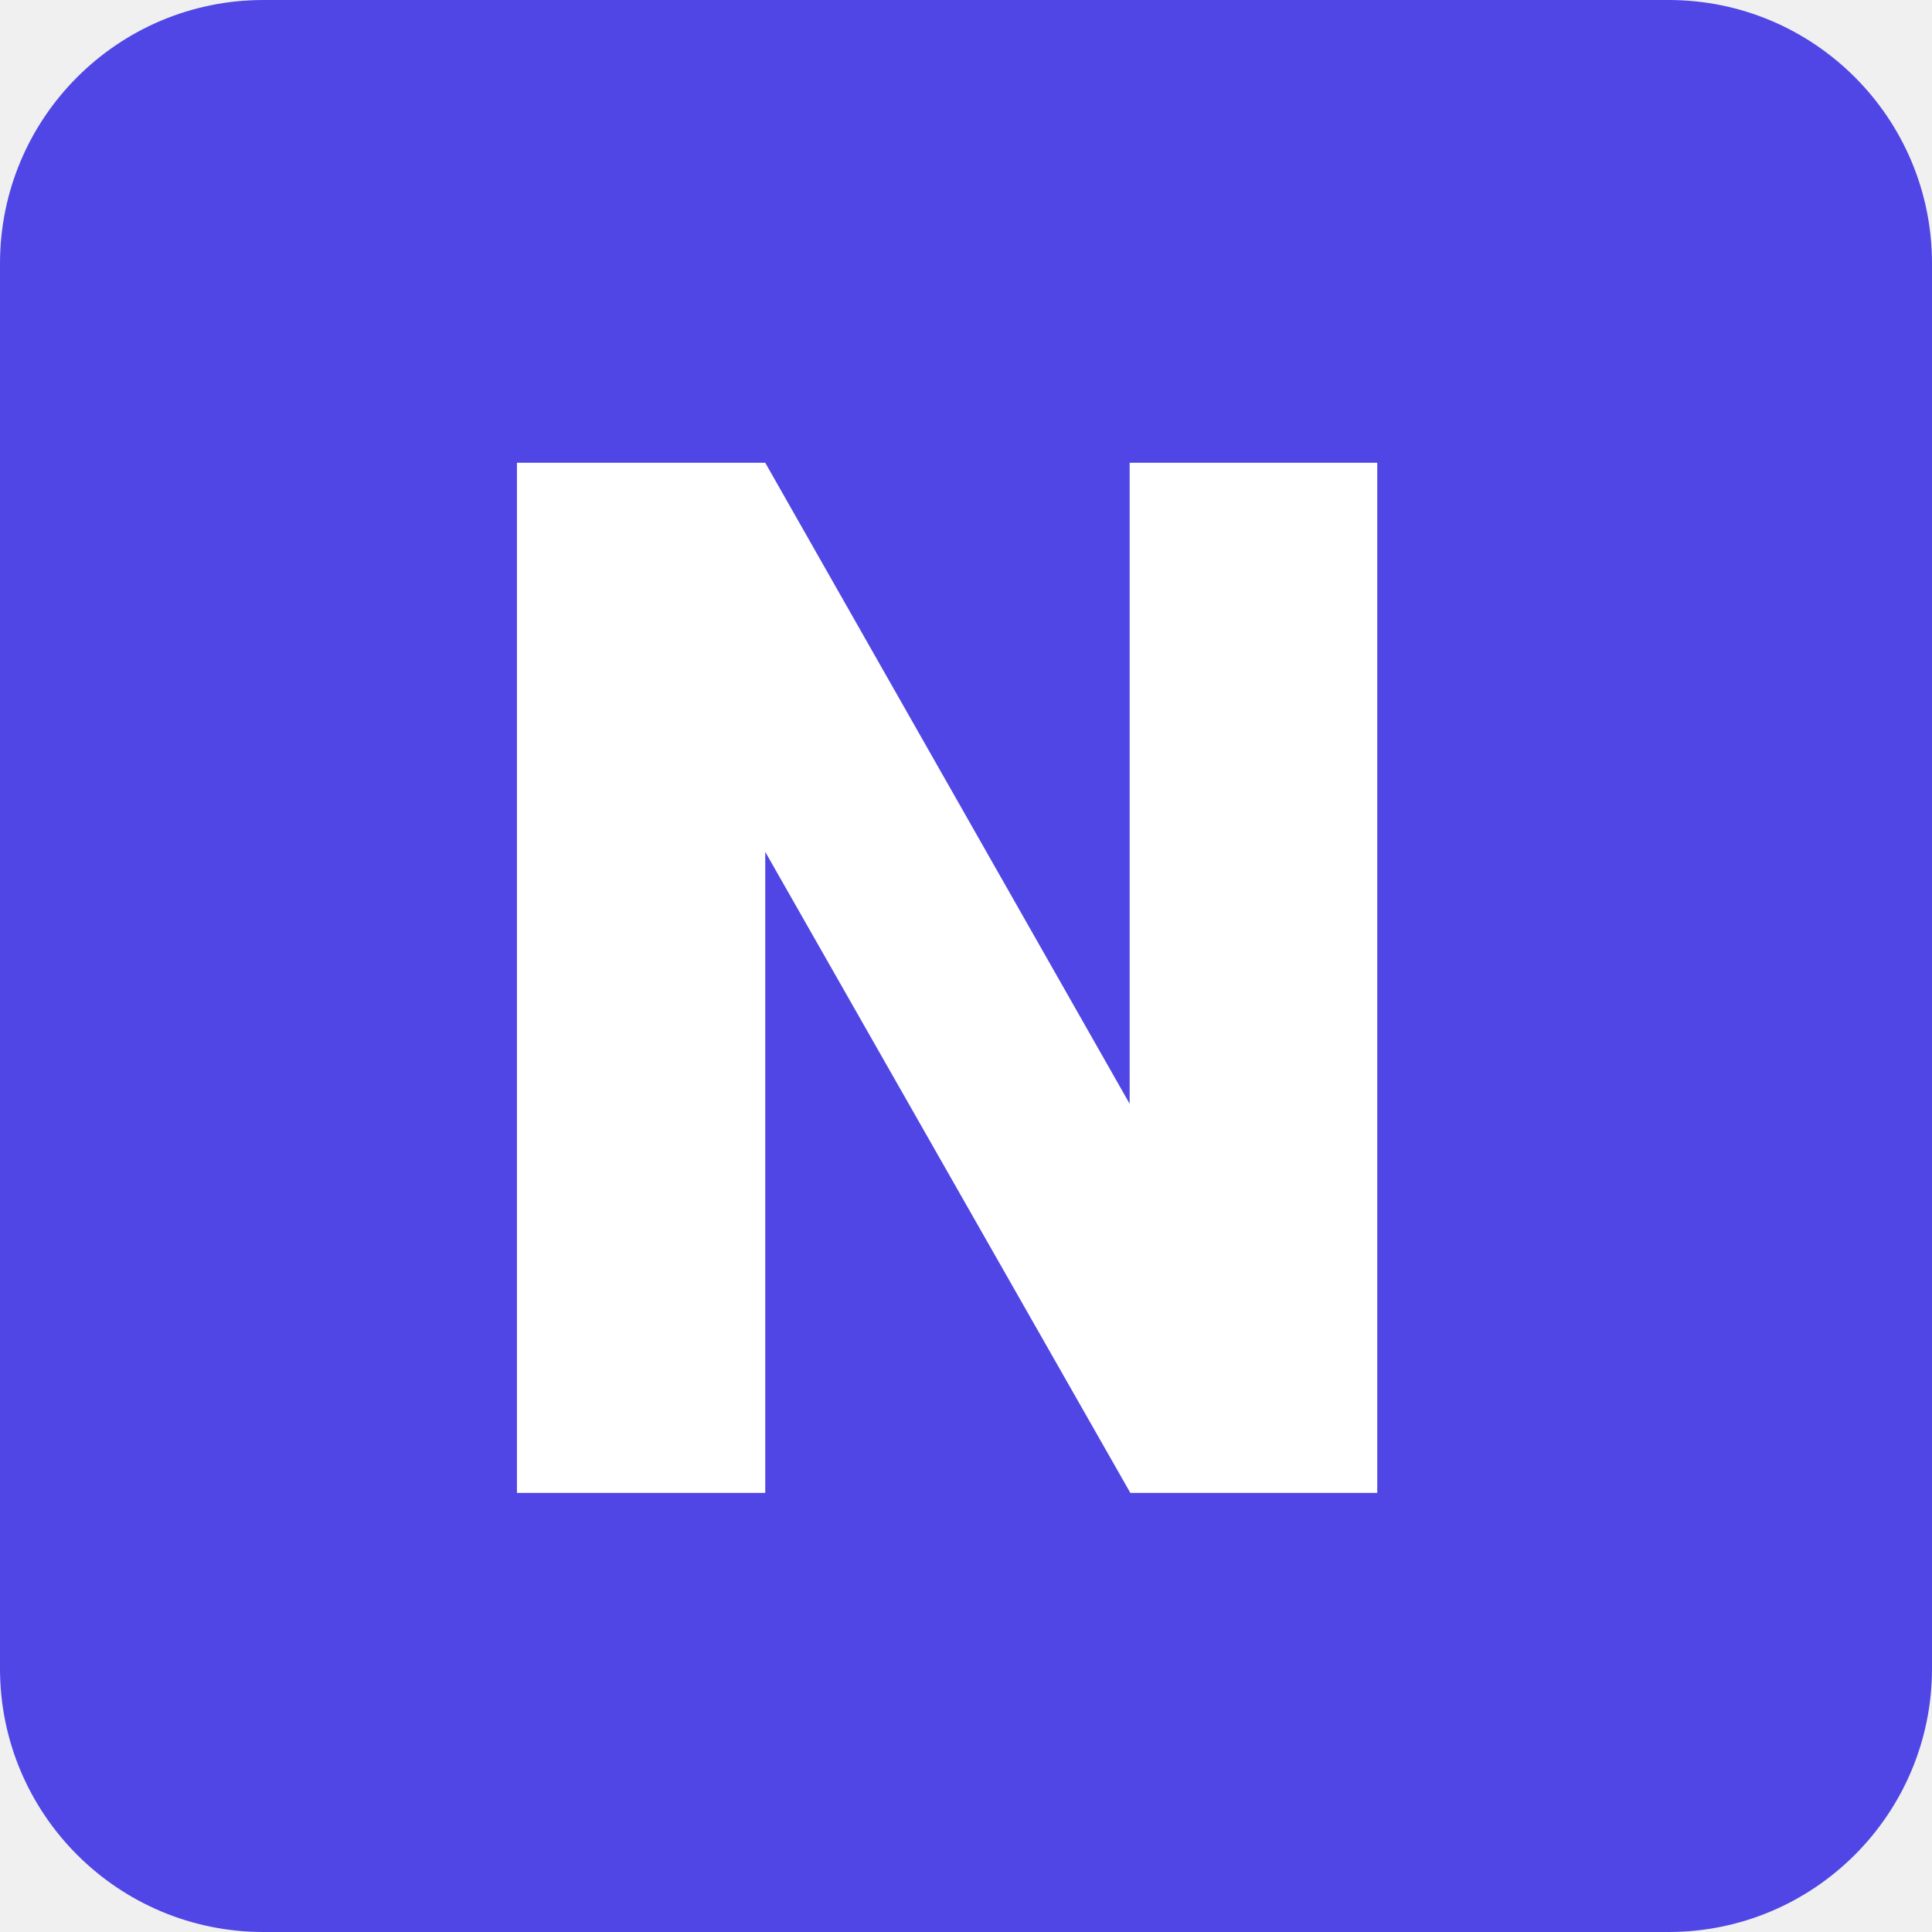
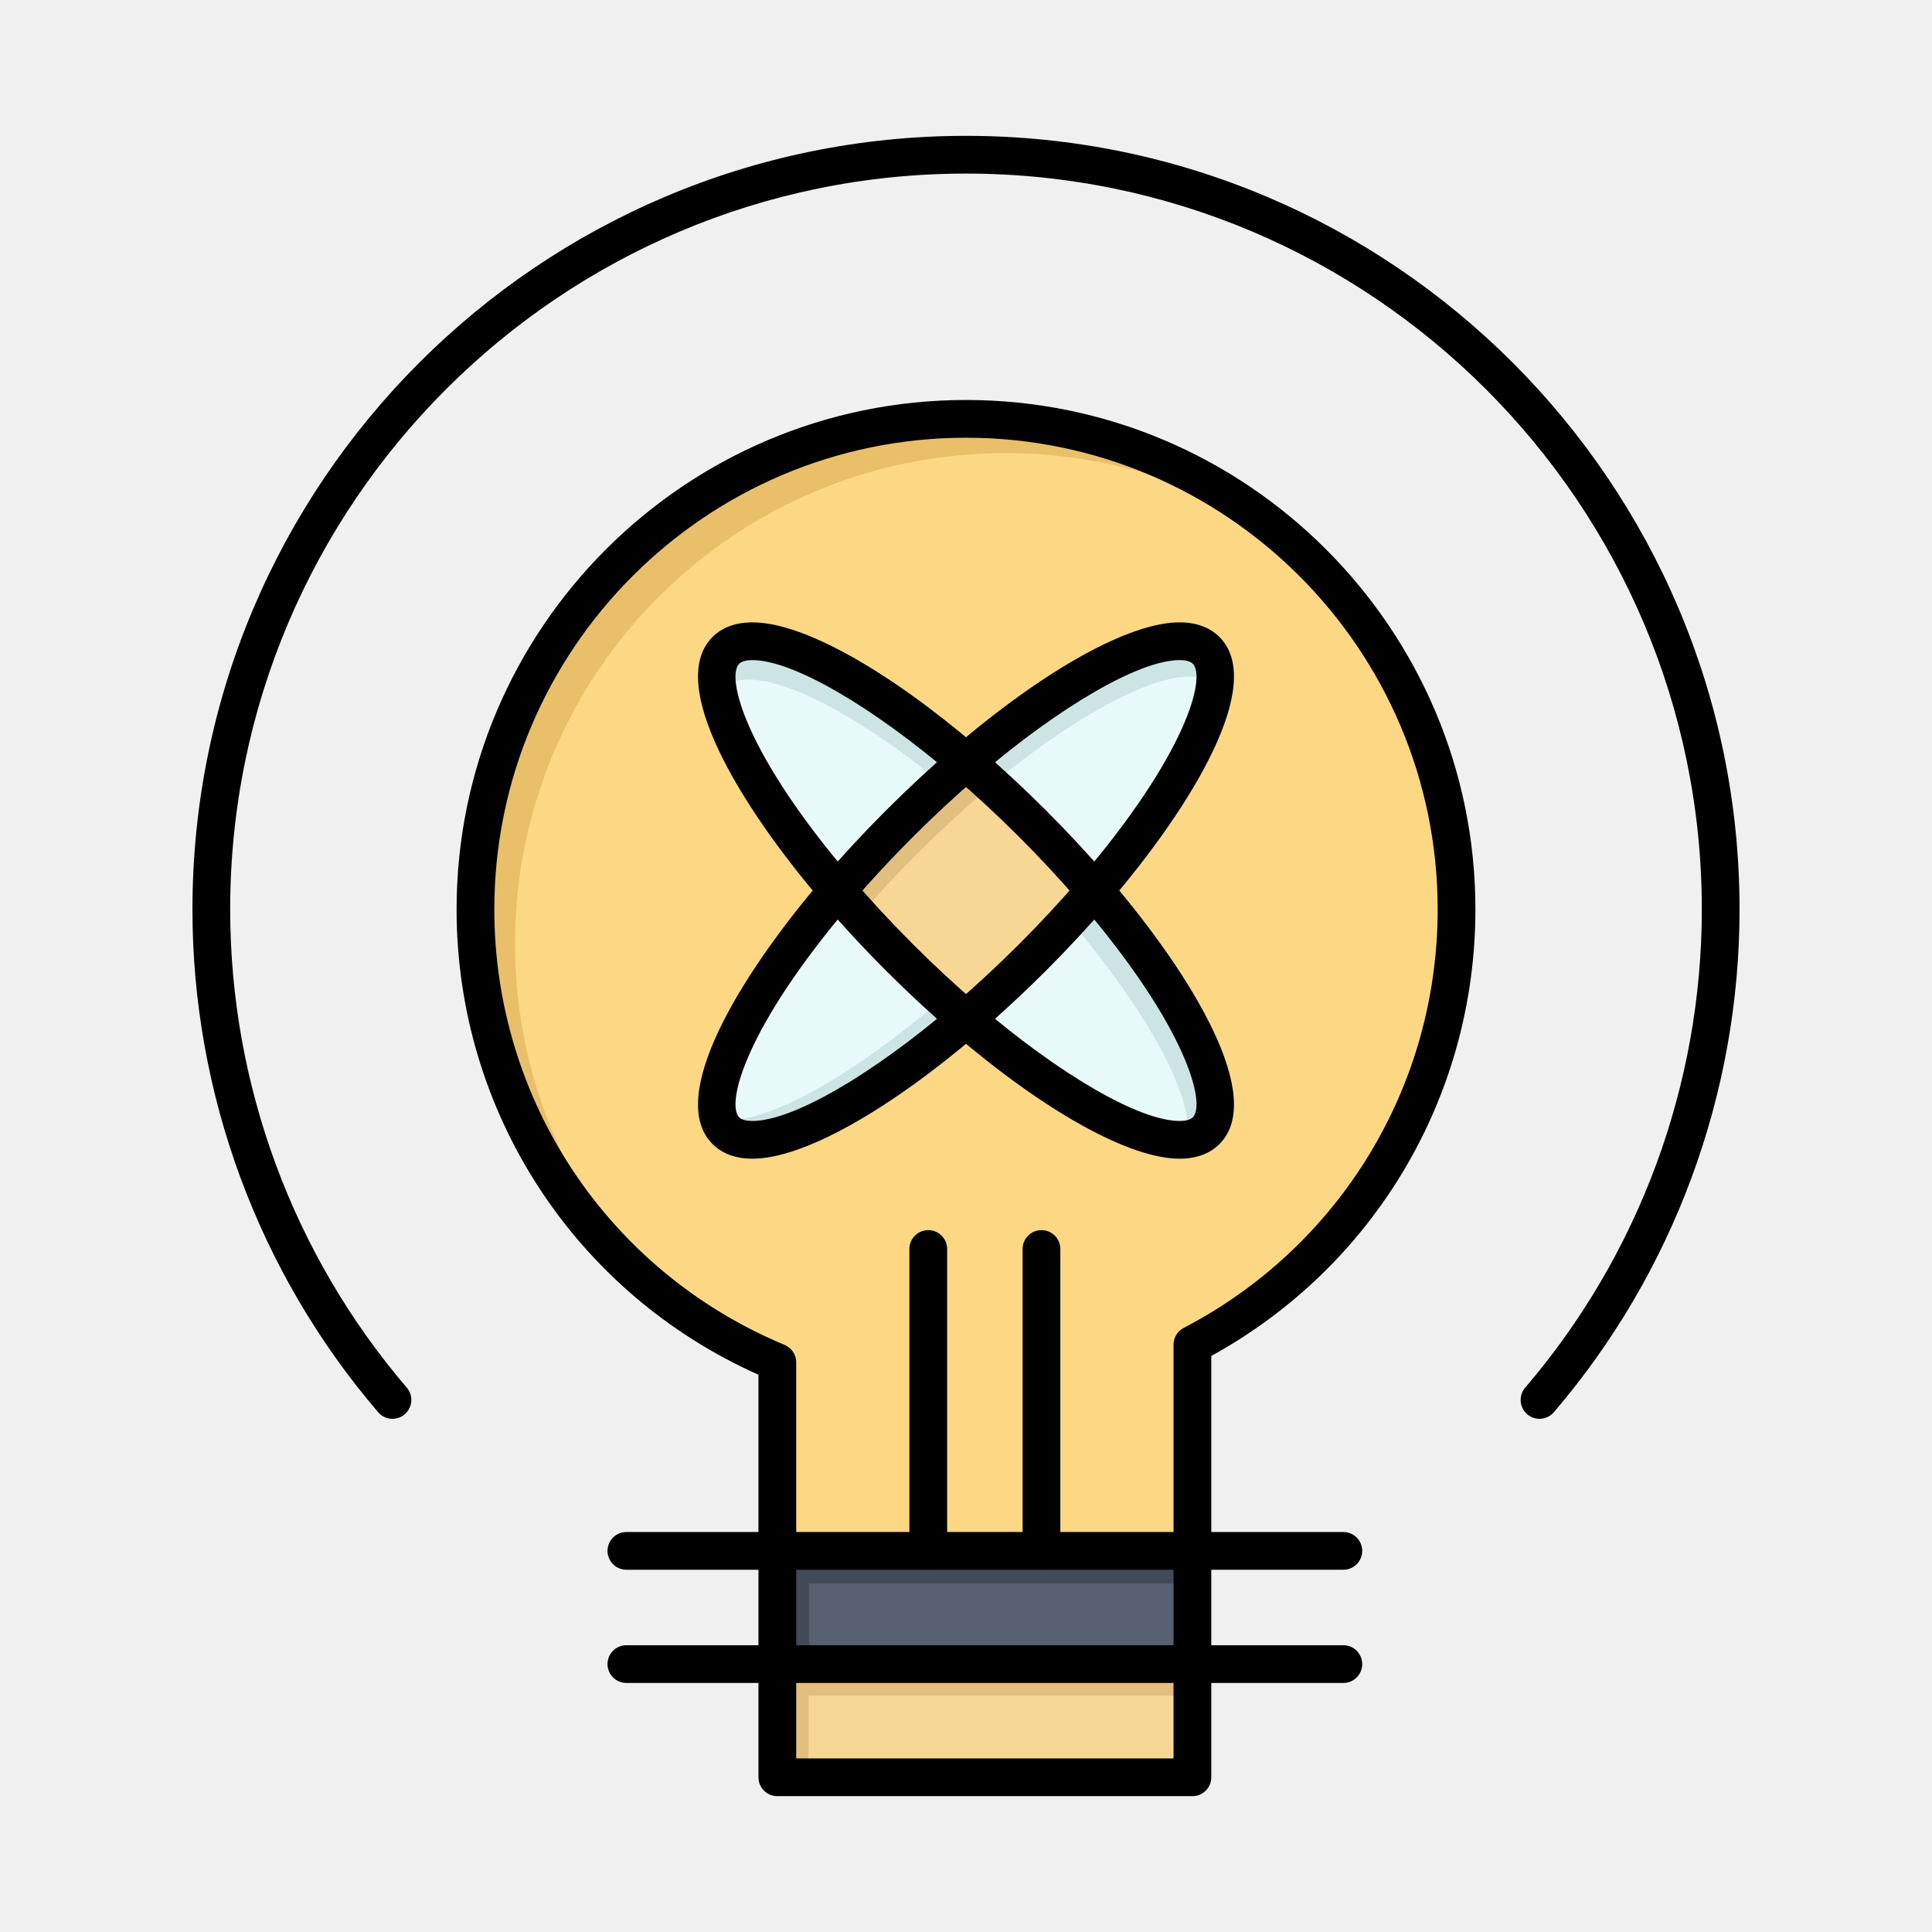
- <svg xmlns="http://www.w3.org/2000/svg" width="44" height="44" viewBox="0 0 44 44" fill="none">
-   <rect width="44" height="44" rx="6" fill="#4F46E5" />
-   <path d="M31.366 34H25.743L17.428 19.401V34H11.773V10.539H17.428L25.727 25.138V10.539H31.366V34Z" fill="white" />
+ <svg xmlns="http://www.w3.org/2000/svg" width="512px" height="512px" viewBox="0 0 512 512" style="enable-background:new 0 0 512 512;" version="1.1" xml:space="preserve">
+   <g id="_x34_84_x2C__bulb_x2C__light_x2C__idea_x2C__education">
+     <g>
+       <path d="M276,411h-30h-40v-49.97c-46.98-19.59-80-65.95-80-120.03c0-71.8,58.2-130,130-130    s130,58.2,130,130c0,50.15-28.4,93.67-70,115.35V411H276z" style="fill:#FCD884;" />
+       <g>
+         <g>
+           <g>
+             <path d="M136.5,250.08c0-71.8,58.2-130,130-130c30.005,0,57.63,10.169,79.629,27.242       C322.759,124.832,290.997,111,256,111c-71.8,0-130,58.2-130,130c0,41.79,19.728,78.958,50.368,102.737       C151.798,320.09,136.5,286.877,136.5,250.08z" style="fill:#EABF6A;" />
+           </g>
+         </g>
+       </g>
+       <rect height="30" style="fill:#F7D794;" width="110" x="206" y="441" />
+       <polygon points="214.25,449.375 316,449.375 316,441 206,441 206,471 214.25,471   " style="fill:#E2BF7F;" />
+       <polygon points="316,411 316,441 206,441 206,411 246,411 276,411   " style="fill:#57606F;" />
+       <polygon points="214.375,419.625 254.375,419.625 284.375,419.625 316,419.625 316,411 276,411 246,411     206,411 206,441 214.375,441   " style="fill:#414A56;" />
+       <path d="M319.64,172.36c8.12,8.12-4.76,34.69-29.56,63.64c-5.01-5.84-10.5-11.78-16.4-17.68    c-5.899-5.9-11.84-11.39-17.68-16.4C284.95,177.12,311.52,164.24,319.64,172.36z" style="fill:#E8F9F9;" />
+       <path d="M321.965,181.257c0.361-3.889-0.363-6.936-2.325-8.897c-8.12-8.12-34.689,4.76-63.64,29.56    c2.248,1.929,4.514,3.95,6.784,6.017C289.612,185.79,313.708,174.428,321.965,181.257z" style="fill:#CCE5E4;" />
+       <path d="M290.08,236c24.8,28.95,37.68,55.52,29.56,63.64s-34.689-4.76-63.64-29.56    c5.84-5.01,11.78-10.5,17.68-16.4C279.58,247.78,285.07,241.84,290.08,236z" style="fill:#E8F9F9;" />
+       <g>
+         <g>
+           <g>
+             <path d="M266.513,260.848c1.206-1.206,2.383-2.414,3.554-3.622c-4.705,4.562-9.418,8.866-14.066,12.854       c0.153,0.131,0.304,0.256,0.457,0.387C259.806,267.395,263.165,264.195,266.513,260.848z" style="fill:#CCE5E4;" />
+           </g>
+           <g>
+             <path d="M290.08,236c-2.167,2.526-4.439,5.072-6.78,7.624c20.813,24.398,33.106,47.037,31.439,58.283       c2.017-0.299,3.673-1.039,4.9-2.267C327.76,291.52,314.88,264.95,290.08,236z" style="fill:#CCE5E4;" />
+           </g>
+         </g>
+       </g>
+       <path d="M238.32,253.68c5.9,5.9,11.84,11.39,17.68,16.4c-28.95,24.8-55.52,37.68-63.64,29.56    c-8.12-8.12,4.76-34.689,29.56-63.64C226.93,241.84,232.42,247.78,238.32,253.68z" style="fill:#E8F9F9;" />
+       <path d="M238.32,253.68c-5.9-5.9-11.39-11.84-16.4-17.68c-0.316,0.369-0.621,0.735-0.933,1.103    c3.436,3.79,7.04,7.598,10.833,11.392c5.9,5.9,11.84,11.39,17.68,16.4c-24.719,21.176-47.693,33.648-58.938,31.79    c0.401,1.153,0.992,2.149,1.798,2.955c8.12,8.12,34.69-4.76,63.64-29.56C250.16,265.07,244.22,259.58,238.32,253.68z" style="fill:#CCE5E4;" />
+       <path d="M256,201.92c-5.84,5.01-11.78,10.5-17.68,16.4c-5.9,5.9-11.39,11.84-16.4,17.68    c-24.8-28.95-37.68-55.52-29.56-63.64C200.48,164.24,227.05,177.12,256,201.92z" style="fill:#E8F9F9;" />
+       <path d="M191.313,182.527c7.615-7.615,31.458,3.24,58.272,25.075c2.146-1.948,4.289-3.857,6.416-5.682    c-28.95-24.8-55.52-37.68-63.64-29.56c-2.356,2.356-2.933,6.273-1.975,11.344C190.66,183.281,190.959,182.88,191.313,182.527z" style="fill:#CCE5E4;" />
+       <path d="M273.68,218.32c5.9,5.9,11.391,11.84,16.4,17.68c-5.01,5.84-10.5,11.78-16.4,17.68    c-5.899,5.9-11.84,11.39-17.68,16.4c-5.84-5.01-11.78-10.5-17.68-16.4c-5.9-5.9-11.39-11.84-16.4-17.68    c5.01-5.84,10.5-11.78,16.4-17.68c5.9-5.9,11.84-11.39,17.68-16.4C261.84,206.93,267.78,212.42,273.68,218.32z" style="fill:#F7D794;" />
+       <path d="M316,476H206c-2.761,0-5-2.238-5-5V364.318c-48.713-21.721-80-69.761-80-123.318c0-74.439,60.561-135,135-135    s135,60.561,135,135c0,49.501-26.741,94.565-70,118.344V471C321,473.762,318.762,476,316,476z M211,466h100V356.35    c0-1.863,1.036-3.572,2.689-4.434C355.208,330.278,381,287.777,381,241c0-68.925-56.075-125-125-125c-68.925,0-125,56.075-125,125    c0,50.627,30.195,95.93,76.924,115.415c1.863,0.777,3.076,2.598,3.076,4.615V466z" />
+       <path d="M356,446H166c-2.761,0-5-2.238-5-5s2.239-5,5-5h190c2.762,0,5,2.238,5,5S358.762,446,356,446z" />
+       <path d="M356,416H166c-2.761,0-5-2.238-5-5s2.239-5,5-5h190c2.762,0,5,2.238,5,5S358.762,416,356,416z" />
+       <path d="M407.988,376c-1.151,0-2.308-0.395-3.25-1.202c-2.098-1.796-2.342-4.952-0.546-7.05C434.377,332.49,451,287.478,451,241    c0-107.523-87.477-195-195-195S61,133.477,61,241c0,46.478,16.624,91.49,46.808,126.748c1.796,2.098,1.551,5.254-0.547,7.05    c-2.098,1.798-5.254,1.552-7.05-0.546C68.477,337.184,51,289.86,51,241c0-113.038,91.962-205,205-205    c113.037,0,205,91.962,205,205c0,48.86-17.477,96.184-49.212,133.252C410.8,375.407,409.397,376,407.988,376z" />
+       <path d="M242.819,226.486c5.9-5.9,11.84-11.39,17.681-16.4c5.84,5.01,11.779,10.5,17.68,16.4    c3.687,3.686,7.191,7.386,10.54,11.069c0.45-0.518,0.917-1.039,1.36-1.555c-5.01-5.84-10.5-11.78-16.4-17.68    c-5.899-5.9-11.84-11.39-17.68-16.4c-5.84,5.01-11.78,10.5-17.68,16.4c-5.9,5.9-11.39,11.84-16.4,17.68    c1.88,2.191,3.849,4.399,5.86,6.611C232.424,237.272,237.441,231.865,242.819,226.486z" style="fill:#E2BF7F;" />
+       <path d="M199.415,307.064c-4.446,0-8.009-1.309-10.59-3.89c-12.323-12.323,7.055-44.461,29.298-70.428    c5.213-6.076,10.818-12.118,16.662-17.962c5.845-5.844,11.887-11.449,17.96-16.66c24.262-20.783,46.631-33.19,59.842-33.19    c4.445,0,8.009,1.309,10.589,3.889c12.324,12.324-7.054,44.462-29.298,70.429c-5.21,6.073-10.814,12.116-16.662,17.963    c-5.843,5.844-11.886,11.448-17.959,16.659C234.994,294.658,212.625,307.064,199.415,307.064z M312.586,174.935    c-10.57,0-31.504,12.083-53.333,30.782c-5.878,5.043-11.732,10.474-17.398,16.138c-5.664,5.665-11.095,11.52-16.14,17.4    c-28.257,32.986-33.365,53.303-29.819,56.849c0.794,0.794,2.352,0.96,3.519,0.96c10.57,0,31.504-12.082,53.333-30.781    c5.879-5.044,11.732-10.474,17.396-16.138c5.668-5.668,11.099-11.522,16.142-17.4c28.258-32.987,33.365-53.303,29.819-56.849    C315.311,175.102,313.753,174.935,312.586,174.935z" />
+       <path d="M312.585,307.064c-13.21,0-35.579-12.406-59.838-33.188c-6.072-5.209-12.115-10.813-17.962-16.661    c-5.844-5.845-11.449-11.887-16.66-17.96c-22.246-25.97-41.624-58.107-29.301-70.432c2.581-2.581,6.144-3.889,10.59-3.889    c13.21,0,35.58,12.407,59.839,33.188c6.08,5.217,12.123,10.822,17.963,16.662c5.847,5.847,11.451,11.889,16.659,17.96    c22.246,25.969,41.624,58.107,29.3,70.43C320.595,305.756,317.031,307.064,312.585,307.064z M199.414,174.935    c-1.167,0-2.725,0.167-3.519,0.96c-3.546,3.546,1.562,23.862,29.822,56.852c5.043,5.878,10.474,11.732,16.138,17.398    c5.668,5.668,11.523,11.098,17.4,16.14c21.825,18.697,42.76,30.779,53.329,30.779c1.167,0,2.726-0.166,3.52-0.96    c3.546-3.546-1.562-23.862-29.821-56.852c-5.041-5.875-10.472-11.73-16.139-17.397c-5.661-5.661-11.516-11.092-17.4-16.141    C230.918,187.018,209.984,174.935,199.414,174.935z" />
+       <path d="M276,416c-2.762,0-5-2.238-5-5v-80c0-2.762,2.238-5,5-5s5,2.238,5,5v80C281,413.762,278.762,416,276,416z" />
+       <path d="M246,416c-2.761,0-5-2.238-5-5v-80c0-2.762,2.239-5,5-5s5,2.238,5,5v80C251,413.762,248.761,416,246,416z" />
+     </g>
+   </g>
+   <g id="Layer_1" />
</svg>
